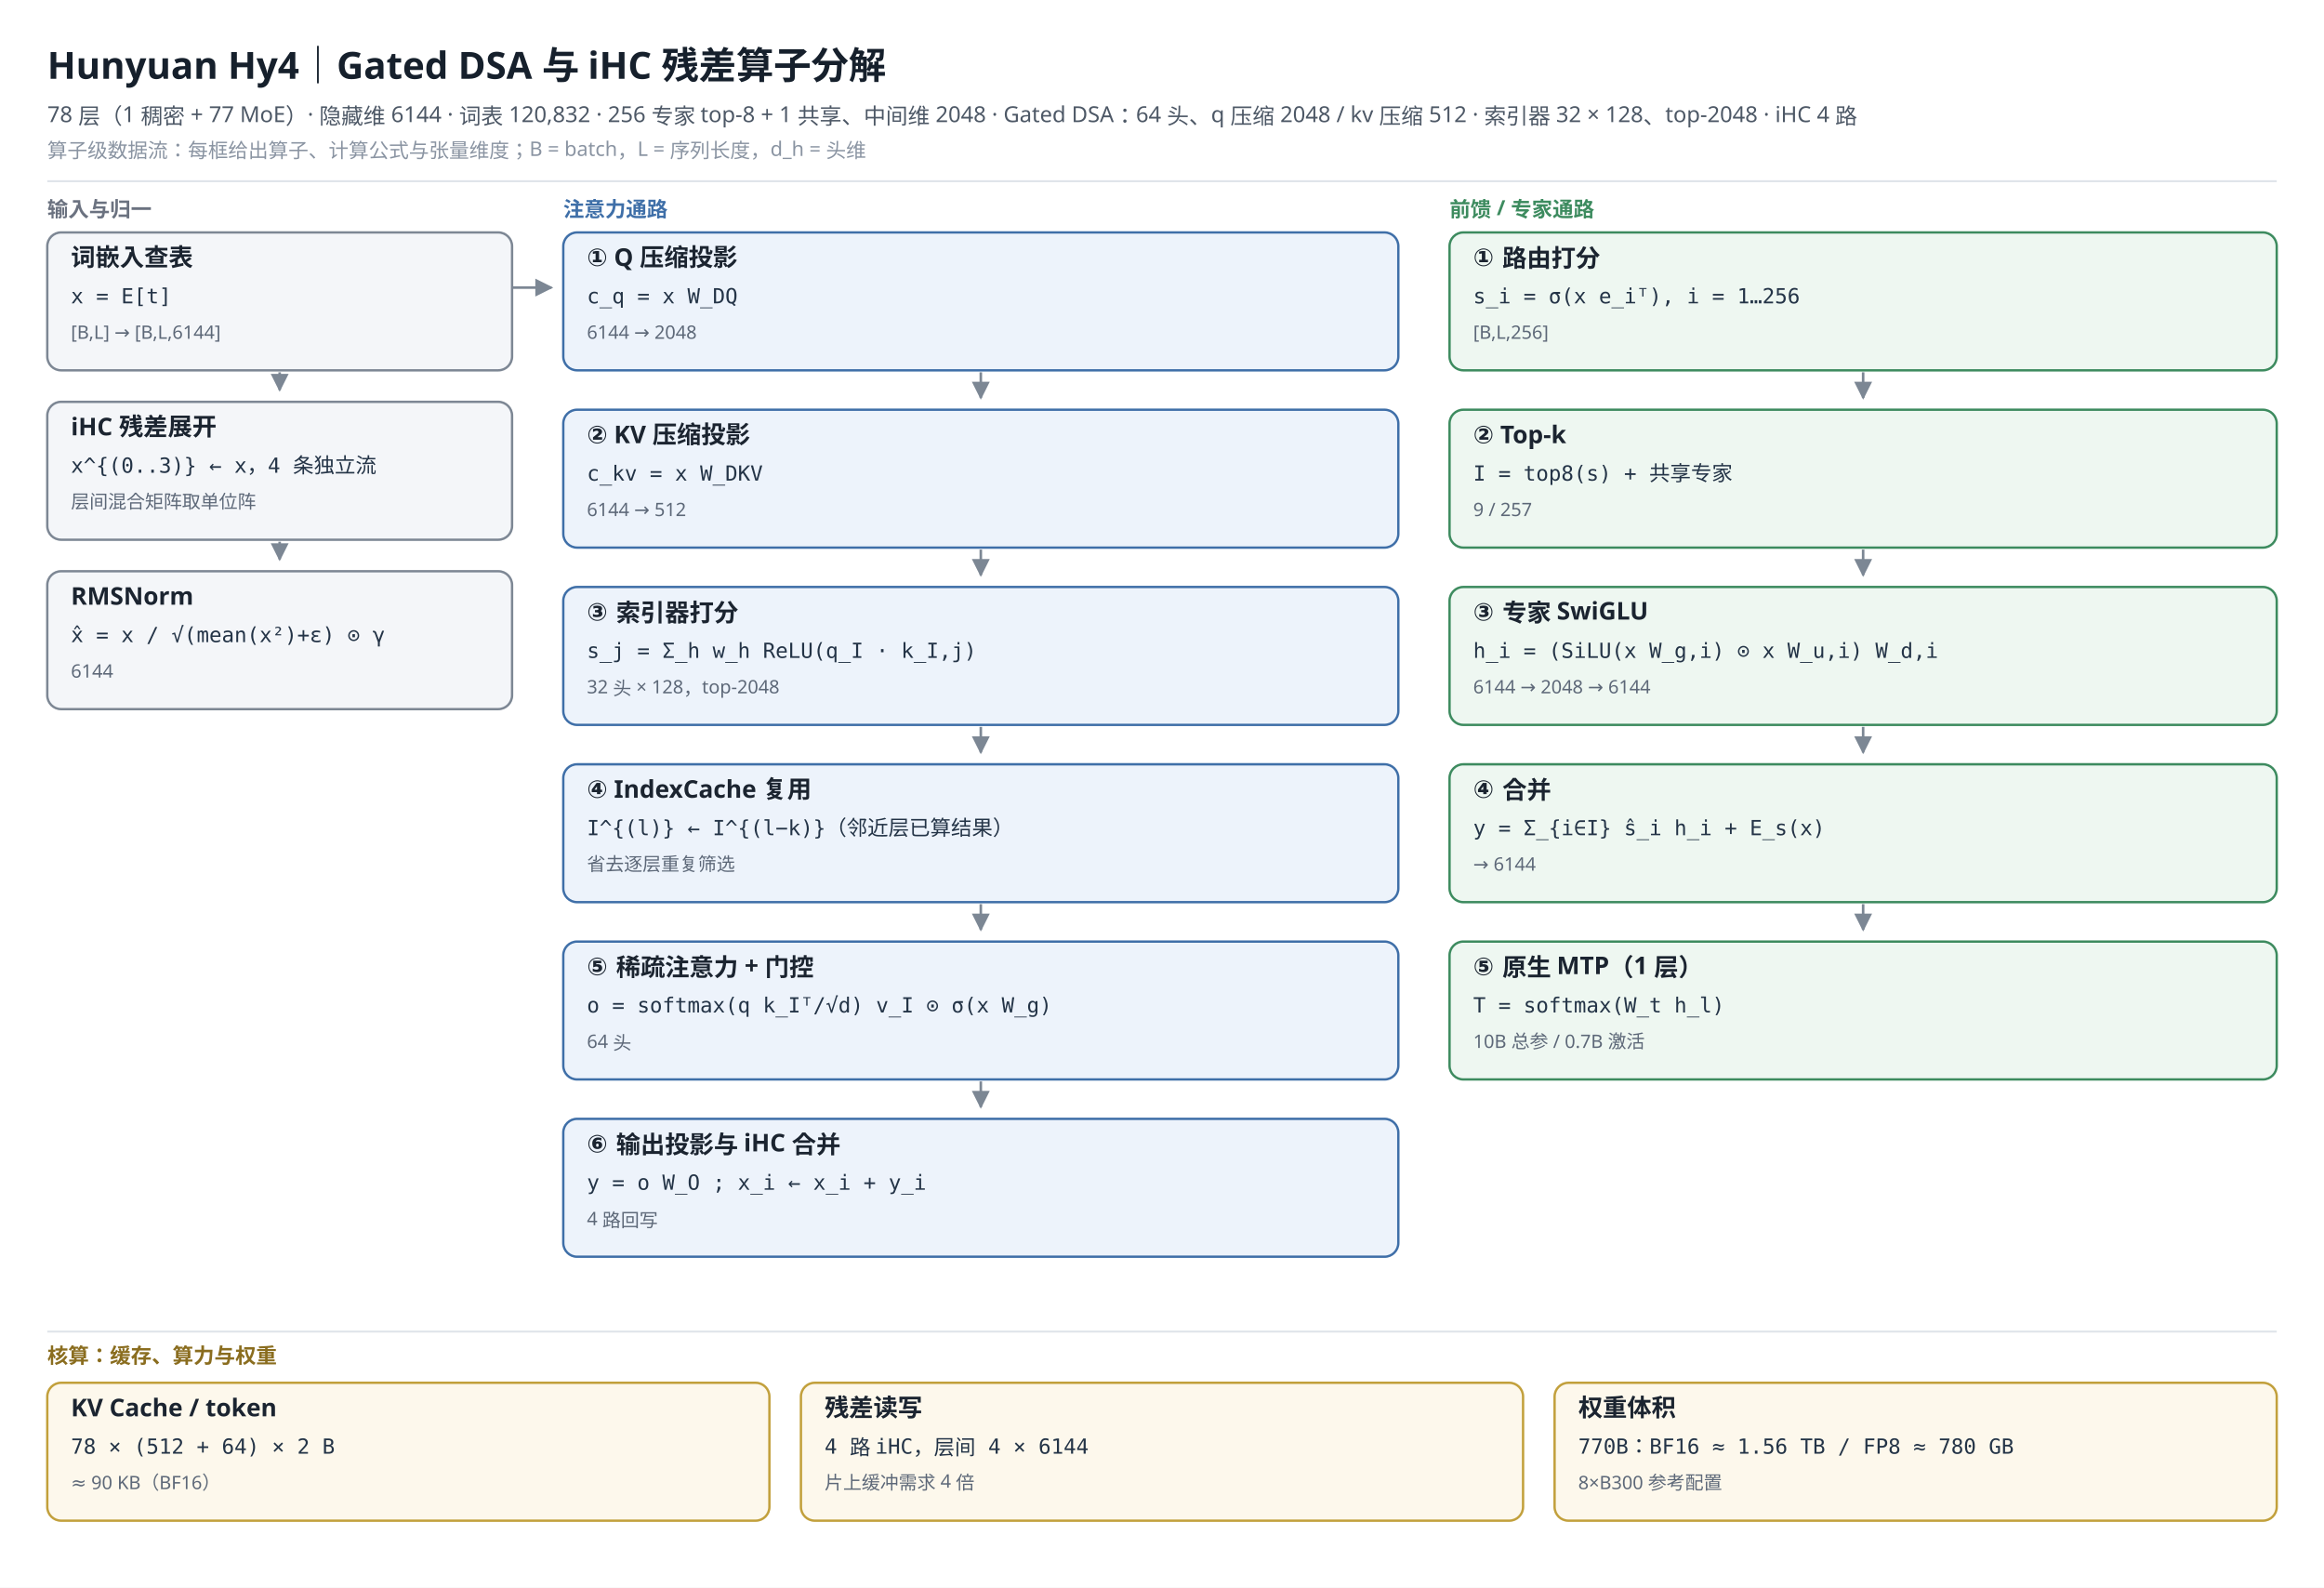
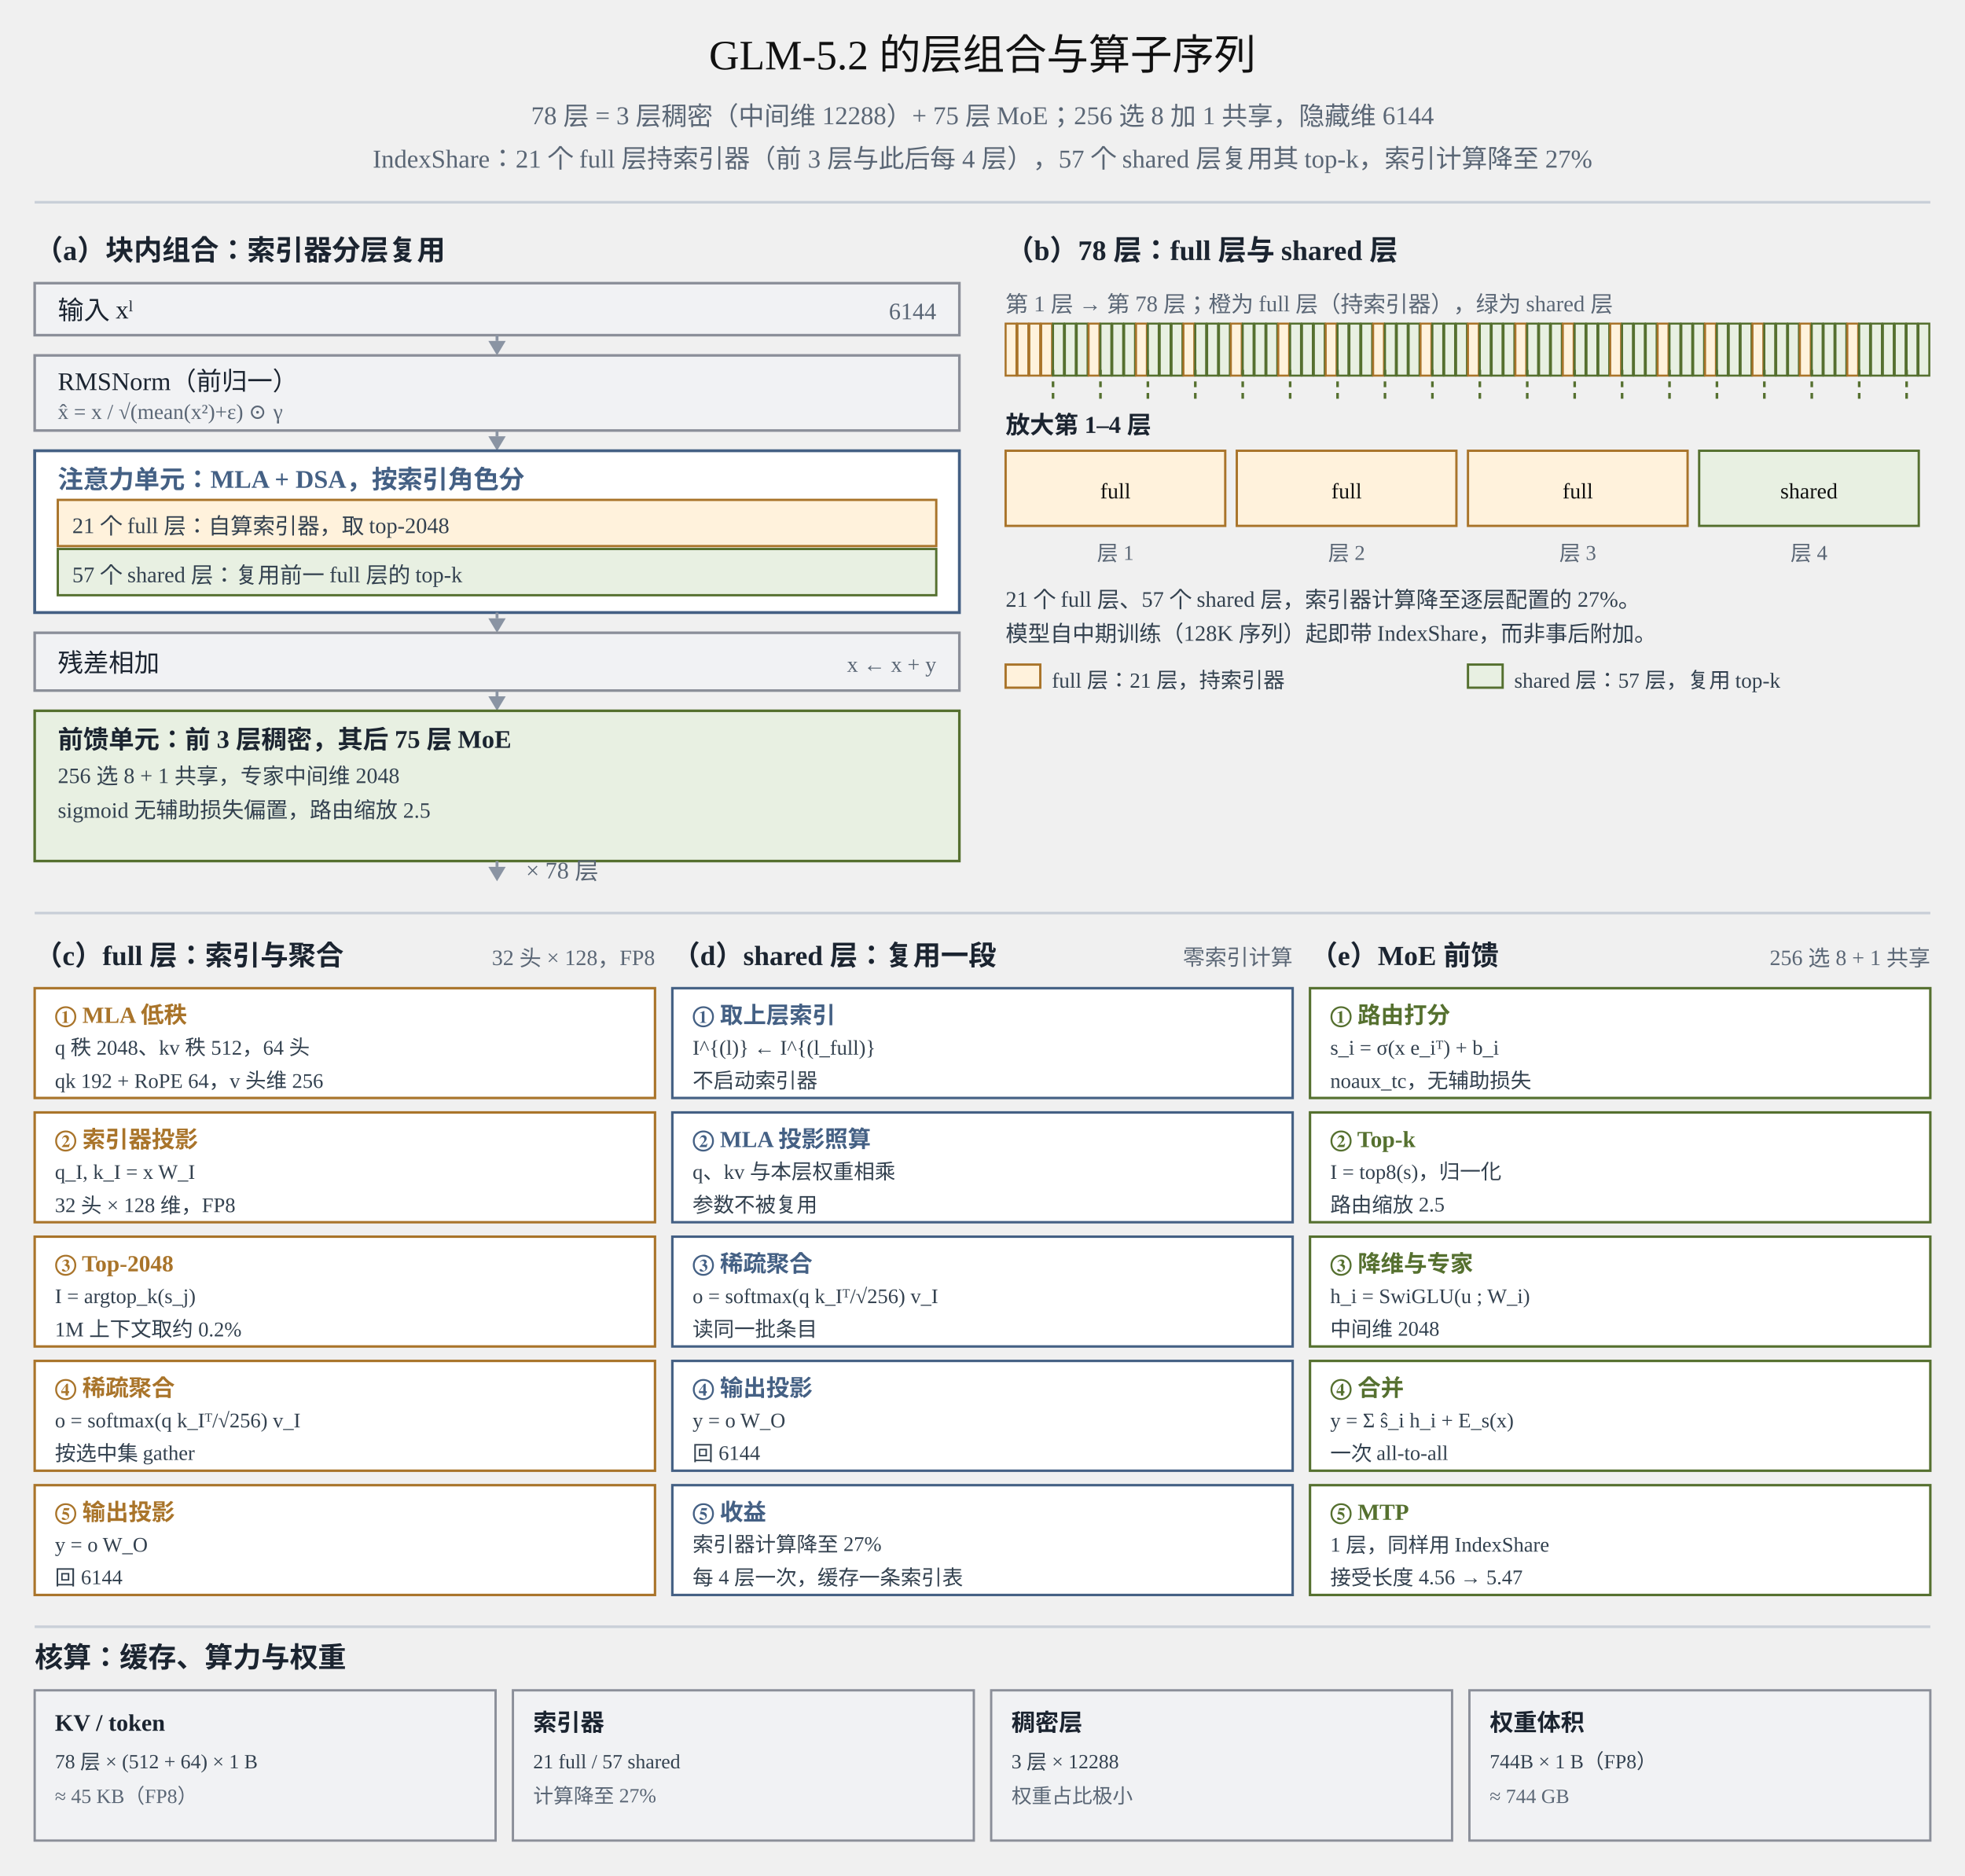
- <svg xmlns="http://www.w3.org/2000/svg" width="1180" height="806" viewBox="0 0 1180 806" font-family="Segoe UI, Microsoft YaHei, PingFang SC, sans-serif">
-   <defs>
-     <marker id="a" viewBox="0 0 10 10" refX="9" refY="5" markerWidth="7" markerHeight="7" orient="auto">
-       <path d="M0,0 L10,5 L0,10 z" fill="#7c8794" />
-     </marker>
-   </defs>
-   <rect width="1180" height="806" fill="#ffffff" />
-   <text x="24" y="40" font-size="19" font-weight="700" fill="#16202c">Hunyuan Hy4｜Gated DSA 与 iHC 残差算子分解</text>
-   <text x="24" y="62" font-size="11.2" fill="#4d5866">78 层（1 稠密 + 77 MoE）· 隐藏维 6144 · 词表 120,832 · 256 专家 top-8 + 1 共享、中间维 2048 · Gated DSA：64 头、q 压缩 2048 / kv 压缩 512 · 索引器 32 × 128、top-2048 · iHC 4 路</text>
-   <text x="24" y="80" font-size="10.2" fill="#8a94a2">算子级数据流：每框给出算子、计算公式与张量维度；B = batch，L = 序列长度，d_h = 头维</text>
-   <line x1="24" y1="92" x2="1156" y2="92" stroke="#dfe4ea" stroke-width="1" />
-   <text x="24" y="110" font-size="10.6" font-weight="700" fill="#6b7280">输入与归一</text>
-   <text x="286" y="110" font-size="10.6" font-weight="700" fill="#3f6fa8">注意力通路</text>
-   <text x="736" y="110" font-size="10.6" font-weight="700" fill="#3d8b5f">前馈 / 专家通路</text>
-   <rect x="24" y="118" width="236" height="70" rx="7" fill="#f4f6f9" stroke="#7d8794" stroke-width="1.2" />
-   <text x="36" y="135" font-size="12.4" font-weight="700" fill="#1b2430">词嵌入查表</text>
-   <text x="36" y="154" font-size="10.6" fill="#243447" font-family="Consolas, Cascadia Mono, monospace">x = E[t]</text>
-   <text x="36" y="172" font-size="9.4" fill="#5d6878">[B,L] → [B,L,6144]</text>
-   <rect x="24" y="204" width="236" height="70" rx="7" fill="#f4f6f9" stroke="#7d8794" stroke-width="1.2" />
-   <text x="36" y="221" font-size="12.4" font-weight="700" fill="#1b2430">iHC 残差展开</text>
-   <text x="36" y="240" font-size="10.6" fill="#243447" font-family="Consolas, Cascadia Mono, monospace">x^{(0..3)} ← x，4 条独立流</text>
-   <text x="36" y="258" font-size="9.4" fill="#5d6878">层间混合矩阵取单位阵</text>
-   <rect x="24" y="290" width="236" height="70" rx="7" fill="#f4f6f9" stroke="#7d8794" stroke-width="1.2" />
-   <text x="36" y="307" font-size="12.4" font-weight="700" fill="#1b2430">RMSNorm</text>
-   <text x="36" y="326" font-size="10.6" fill="#243447" font-family="Consolas, Cascadia Mono, monospace">x̂ = x / √(mean(x²)+ε) ⊙ γ</text>
-   <text x="36" y="344" font-size="9.4" fill="#5d6878">6144</text>
-   <rect x="286" y="118" width="424" height="70" rx="7" fill="#edf3fb" stroke="#3f6fa8" stroke-width="1.2" />
-   <text x="298" y="135" font-size="12.4" font-weight="700" fill="#1b2430">① Q 压缩投影</text>
-   <text x="298" y="154" font-size="10.6" fill="#243447" font-family="Consolas, Cascadia Mono, monospace">c_q = x W_DQ</text>
-   <text x="298" y="172" font-size="9.4" fill="#5d6878">6144 → 2048</text>
-   <rect x="286" y="208" width="424" height="70" rx="7" fill="#edf3fb" stroke="#3f6fa8" stroke-width="1.2" />
-   <text x="298" y="225" font-size="12.4" font-weight="700" fill="#1b2430">② KV 压缩投影</text>
-   <text x="298" y="244" font-size="10.6" fill="#243447" font-family="Consolas, Cascadia Mono, monospace">c_kv = x W_DKV</text>
-   <text x="298" y="262" font-size="9.4" fill="#5d6878">6144 → 512</text>
-   <rect x="286" y="298" width="424" height="70" rx="7" fill="#edf3fb" stroke="#3f6fa8" stroke-width="1.2" />
-   <text x="298" y="315" font-size="12.4" font-weight="700" fill="#1b2430">③ 索引器打分</text>
-   <text x="298" y="334" font-size="10.6" fill="#243447" font-family="Consolas, Cascadia Mono, monospace">s_j = Σ_h w_h ReLU(q_I · k_I,j)</text>
-   <text x="298" y="352" font-size="9.4" fill="#5d6878">32 头 × 128，top-2048</text>
-   <rect x="286" y="388" width="424" height="70" rx="7" fill="#edf3fb" stroke="#3f6fa8" stroke-width="1.2" />
-   <text x="298" y="405" font-size="12.4" font-weight="700" fill="#1b2430">④ IndexCache 复用</text>
-   <text x="298" y="424" font-size="10.6" fill="#243447" font-family="Consolas, Cascadia Mono, monospace">I^{(l)} ← I^{(l−k)}（邻近层已算结果）</text>
-   <text x="298" y="442" font-size="9.4" fill="#5d6878">省去逐层重复筛选</text>
-   <rect x="286" y="478" width="424" height="70" rx="7" fill="#edf3fb" stroke="#3f6fa8" stroke-width="1.2" />
-   <text x="298" y="495" font-size="12.4" font-weight="700" fill="#1b2430">⑤ 稀疏注意力 + 门控</text>
-   <text x="298" y="514" font-size="10.6" fill="#243447" font-family="Consolas, Cascadia Mono, monospace">o = softmax(q k_Iᵀ/√d) v_I ⊙ σ(x W_g)</text>
-   <text x="298" y="532" font-size="9.4" fill="#5d6878">64 头</text>
-   <rect x="286" y="568" width="424" height="70" rx="7" fill="#edf3fb" stroke="#3f6fa8" stroke-width="1.2" />
-   <text x="298" y="585" font-size="12.4" font-weight="700" fill="#1b2430">⑥ 输出投影与 iHC 合并</text>
-   <text x="298" y="604" font-size="10.6" fill="#243447" font-family="Consolas, Cascadia Mono, monospace">y = o W_O ;  x_i ← x_i + y_i</text>
-   <text x="298" y="622" font-size="9.4" fill="#5d6878">4 路回写</text>
-   <rect x="736" y="118" width="420" height="70" rx="7" fill="#eef7f1" stroke="#3d8b5f" stroke-width="1.2" />
-   <text x="748" y="135" font-size="12.4" font-weight="700" fill="#1b2430">① 路由打分</text>
-   <text x="748" y="154" font-size="10.6" fill="#243447" font-family="Consolas, Cascadia Mono, monospace">s_i = σ(x e_iᵀ),  i = 1…256</text>
-   <text x="748" y="172" font-size="9.4" fill="#5d6878">[B,L,256]</text>
-   <rect x="736" y="208" width="420" height="70" rx="7" fill="#eef7f1" stroke="#3d8b5f" stroke-width="1.2" />
-   <text x="748" y="225" font-size="12.4" font-weight="700" fill="#1b2430">② Top-k</text>
-   <text x="748" y="244" font-size="10.6" fill="#243447" font-family="Consolas, Cascadia Mono, monospace">I = top8(s) + 共享专家</text>
-   <text x="748" y="262" font-size="9.4" fill="#5d6878">9 / 257</text>
-   <rect x="736" y="298" width="420" height="70" rx="7" fill="#eef7f1" stroke="#3d8b5f" stroke-width="1.2" />
-   <text x="748" y="315" font-size="12.4" font-weight="700" fill="#1b2430">③ 专家 SwiGLU</text>
-   <text x="748" y="334" font-size="10.6" fill="#243447" font-family="Consolas, Cascadia Mono, monospace">h_i = (SiLU(x W_g,i) ⊙ x W_u,i) W_d,i</text>
-   <text x="748" y="352" font-size="9.4" fill="#5d6878">6144 → 2048 → 6144</text>
-   <rect x="736" y="388" width="420" height="70" rx="7" fill="#eef7f1" stroke="#3d8b5f" stroke-width="1.2" />
-   <text x="748" y="405" font-size="12.4" font-weight="700" fill="#1b2430">④ 合并</text>
-   <text x="748" y="424" font-size="10.6" fill="#243447" font-family="Consolas, Cascadia Mono, monospace">y = Σ_{i∈I} ŝ_i h_i + E_s(x)</text>
-   <text x="748" y="442" font-size="9.4" fill="#5d6878">→ 6144</text>
-   <rect x="736" y="478" width="420" height="70" rx="7" fill="#eef7f1" stroke="#3d8b5f" stroke-width="1.2" />
-   <text x="748" y="495" font-size="12.4" font-weight="700" fill="#1b2430">⑤ 原生 MTP（1 层）</text>
-   <text x="748" y="514" font-size="10.6" fill="#243447" font-family="Consolas, Cascadia Mono, monospace">T = softmax(W_t h_l)</text>
-   <text x="748" y="532" font-size="9.4" fill="#5d6878">10B 总参 / 0.7B 激活</text>
-   <line x1="142.0" y1="189" x2="142.0" y2="198" stroke="#7c8794" stroke-width="1.3" marker-end="url(#a)" />
-   <line x1="142.0" y1="275" x2="142.0" y2="284" stroke="#7c8794" stroke-width="1.3" marker-end="url(#a)" />
-   <line x1="498.0" y1="189" x2="498.0" y2="202" stroke="#7c8794" stroke-width="1.3" marker-end="url(#a)" />
-   <line x1="498.0" y1="279" x2="498.0" y2="292" stroke="#7c8794" stroke-width="1.3" marker-end="url(#a)" />
-   <line x1="498.0" y1="369" x2="498.0" y2="382" stroke="#7c8794" stroke-width="1.3" marker-end="url(#a)" />
-   <line x1="498.0" y1="459" x2="498.0" y2="472" stroke="#7c8794" stroke-width="1.3" marker-end="url(#a)" />
-   <line x1="498.0" y1="549" x2="498.0" y2="562" stroke="#7c8794" stroke-width="1.3" marker-end="url(#a)" />
-   <line x1="946.0" y1="189" x2="946.0" y2="202" stroke="#7c8794" stroke-width="1.3" marker-end="url(#a)" />
-   <line x1="946.0" y1="279" x2="946.0" y2="292" stroke="#7c8794" stroke-width="1.3" marker-end="url(#a)" />
-   <line x1="946.0" y1="369" x2="946.0" y2="382" stroke="#7c8794" stroke-width="1.3" marker-end="url(#a)" />
-   <line x1="946.0" y1="459" x2="946.0" y2="472" stroke="#7c8794" stroke-width="1.3" marker-end="url(#a)" />
-   <line x1="260" y1="146" x2="280" y2="146" stroke="#7c8794" stroke-width="1.3" marker-end="url(#a)" />
-   <line x1="24" y1="676" x2="1156" y2="676" stroke="#dfe4ea" stroke-width="1" />
-   <text x="24" y="692" font-size="10.6" font-weight="700" fill="#8a6d1f">核算：缓存、算力与权重</text>
-   <rect x="24.0" y="702" width="366.667" height="70" rx="7" fill="#fdf8ec" stroke="#c2a03c" stroke-width="1.2" />
-   <text x="36.0" y="719" font-size="12.4" font-weight="700" fill="#1b2430">KV Cache / token</text>
-   <text x="36.0" y="738" font-size="10.6" fill="#243447" font-family="Consolas, Cascadia Mono, monospace">78 × (512 + 64) × 2 B</text>
-   <text x="36.0" y="756" font-size="9.4" fill="#5d6878">≈ 90 KB（BF16）</text>
-   <rect x="406.667" y="702" width="366.667" height="70" rx="7" fill="#fdf8ec" stroke="#c2a03c" stroke-width="1.2" />
-   <text x="418.667" y="719" font-size="12.4" font-weight="700" fill="#1b2430">残差读写</text>
-   <text x="418.667" y="738" font-size="10.6" fill="#243447" font-family="Consolas, Cascadia Mono, monospace">4 路 iHC，层间 4 × 6144</text>
-   <text x="418.667" y="756" font-size="9.4" fill="#5d6878">片上缓冲需求 4 倍</text>
-   <rect x="789.333" y="702" width="366.667" height="70" rx="7" fill="#fdf8ec" stroke="#c2a03c" stroke-width="1.2" />
-   <text x="801.333" y="719" font-size="12.4" font-weight="700" fill="#1b2430">权重体积</text>
-   <text x="801.333" y="738" font-size="10.6" fill="#243447" font-family="Consolas, Cascadia Mono, monospace">770B：BF16 ≈ 1.56 TB / FP8 ≈ 780 GB</text>
-   <text x="801.333" y="756" font-size="9.4" fill="#5d6878">8×B300 参考配置</text>
+ <svg xmlns="http://www.w3.org/2000/svg" width="680" height="649" viewBox="0 0 680 649" font-family="Georgia, 'Times New Roman', serif">
+   <text x="340.0" y="24" font-size="14.5" fill="#111111" text-anchor="middle">GLM-5.2 的层组合与算子序列</text>
+   <text x="340.0" y="43" font-size="8.9" fill="#5a6675" text-anchor="middle">78 层 = 3 层稠密（中间维 12288）+ 75 层 MoE；256 选 8 加 1 共享，隐藏维 6144</text>
+   <text x="340.0" y="58" font-size="8.9" fill="#5a6675" text-anchor="middle">IndexShare：21 个 full 层持索引器（前 3 层与此后每 4 层），57 个 shared 层复用其 top-k，索引计算降至 27%</text>
+   <line x1="12" y1="70" x2="668" y2="70" stroke="#c9cfd8" stroke-width="0.9" />
+   <text x="12" y="90" font-size="9.8" fill="#1b2430" font-weight="bold">（a）块内组合：索引器分层复用</text>
+   <text x="348" y="90" font-size="9.8" fill="#1b2430" font-weight="bold">（b）78 层：full 层与 shared 层</text>
+   <g transform="translate(0,98.0)">
+     <rect x="12" y="0.0" width="320" height="18" fill="#f1f2f4" stroke="#8b8f99" stroke-width="0.9" />
+   </g>
+   <g transform="translate(0,98.0)">
+     <text x="20" y="12.5" font-size="9.0" fill="#1b2430">输入 xˡ</text>
+   </g>
+   <g transform="translate(0,98.0)">
+     <text x="324" y="12.5" font-size="8.2" fill="#5a6675" text-anchor="end">6144</text>
+   </g>
+   <g transform="translate(0,98.0)">
+     <line x1="172.0" y1="18.0" x2="172.0" y2="20.0" stroke="#8a94a3" stroke-width="1" />
+     <path d="M169.0,20.0 L172.0,25.0 L175.0,20.0 z" fill="#8a94a3" />
+   </g>
+   <g transform="translate(0,98.0)">
+     <rect x="12" y="25.0" width="320" height="26" fill="#f1f2f4" stroke="#8b8f99" stroke-width="0.9" />
+   </g>
+   <g transform="translate(0,98.0)">
+     <text x="20" y="37.0" font-size="8.8" fill="#1b2430">RMSNorm（前归一）</text>
+   </g>
+   <g transform="translate(0,98.0)">
+     <text x="20" y="47.0" font-size="7.4" fill="#5a6675">x̂ = x / √(mean(x²)+ε) ⊙ γ</text>
+   </g>
+   <g transform="translate(0,98.0)">
+     <line x1="172.0" y1="51.0" x2="172.0" y2="53.0" stroke="#8a94a3" stroke-width="1" />
+     <path d="M169.0,53.0 L172.0,58.0 L175.0,53.0 z" fill="#8a94a3" />
+   </g>
+   <g transform="translate(0,98.0)">
+     <rect x="12" y="58.0" width="320" height="56" fill="#ffffff" stroke="#446084" stroke-width="1.0" />
+   </g>
+   <g transform="translate(0,98.0)">
+     <text x="20" y="71.0" font-size="8.8" fill="#446084" font-weight="bold">注意力单元：MLA + DSA，按索引角色分</text>
+   </g>
+   <g transform="translate(0,98.0)">
+     <rect x="20" y="75.0" width="304" height="16" fill="#fff2dc" stroke="#a9742a" stroke-width="0.8" />
+   </g>
+   <g transform="translate(0,98.0)">
+     <text x="25" y="86.5" font-size="7.7" fill="#33414f">21 个 full 层：自算索引器，取 top-2048</text>
+   </g>
+   <g transform="translate(0,98.0)">
+     <rect x="20" y="92.0" width="304" height="16" fill="#e8f0e2" stroke="#55702f" stroke-width="0.8" />
+   </g>
+   <g transform="translate(0,98.0)">
+     <text x="25" y="103.5" font-size="7.7" fill="#33414f">57 个 shared 层：复用前一 full 层的 top-k</text>
+   </g>
+   <g transform="translate(0,98.0)">
+     <line x1="172.0" y1="114.0" x2="172.0" y2="116.0" stroke="#8a94a3" stroke-width="1" />
+     <path d="M169.0,116.0 L172.0,121.0 L175.0,116.0 z" fill="#8a94a3" />
+   </g>
+   <g transform="translate(0,98.0)">
+     <rect x="12" y="121.0" width="320" height="20" fill="#f1f2f4" stroke="#8b8f99" stroke-width="0.9" />
+   </g>
+   <g transform="translate(0,98.0)">
+     <text x="20" y="134.5" font-size="8.8" fill="#1b2430">残差相加</text>
+   </g>
+   <g transform="translate(0,98.0)">
+     <text x="324" y="134.5" font-size="7.6" fill="#5a6675" text-anchor="end">x ← x + y</text>
+   </g>
+   <g transform="translate(0,98.0)">
+     <line x1="172.0" y1="141.0" x2="172.0" y2="143.0" stroke="#8a94a3" stroke-width="1" />
+     <path d="M169.0,143.0 L172.0,148.0 L175.0,143.0 z" fill="#8a94a3" />
+   </g>
+   <g transform="translate(0,98.0)">
+     <rect x="12" y="148.0" width="320" height="52" fill="#e8f0e2" stroke="#55702f" stroke-width="0.9" />
+   </g>
+   <g transform="translate(0,98.0)">
+     <text x="20" y="161.0" font-size="8.8" fill="#1b2430" font-weight="bold">前馈单元：前 3 层稠密，其后 75 层 MoE</text>
+   </g>
+   <g transform="translate(0,98.0)">
+     <text x="20" y="173.0" font-size="7.6" fill="#33414f">256 选 8 + 1 共享，专家中间维 2048</text>
+   </g>
+   <g transform="translate(0,98.0)">
+     <text x="20" y="185.0" font-size="7.6" fill="#33414f">sigmoid 无辅助损失偏置，路由缩放 2.5</text>
+   </g>
+   <g transform="translate(0,98.0)">
+     <line x1="172.0" y1="200.0" x2="172.0" y2="202.0" stroke="#8a94a3" stroke-width="1" />
+     <path d="M169.0,202.0 L172.0,207.0 L175.0,202.0 z" fill="#8a94a3" />
+   </g>
+   <g transform="translate(0,98.0)">
+     <text x="182.0" y="206.0" font-size="8.2" fill="#5a6675">× 78 层</text>
+   </g>
+   <g transform="translate(0,98.0)">
+     <text x="348" y="10.0" font-size="7.8" fill="#5a6675">第 1 层 → 第 78 层；橙为 full 层（持索引器），绿为 shared 层</text>
+   </g>
+   <g transform="translate(0,98.0)">
+     <rect x="348.0" y="14.0" width="3.753" height="18" fill="#fff2dc" stroke="#a9742a" stroke-width="0.7" />
+   </g>
+   <g transform="translate(0,98.0)">
+     <rect x="352.103" y="14.0" width="3.753" height="18" fill="#fff2dc" stroke="#a9742a" stroke-width="0.7" />
+   </g>
+   <g transform="translate(0,98.0)">
+     <rect x="356.205" y="14.0" width="3.753" height="18" fill="#fff2dc" stroke="#a9742a" stroke-width="0.7" />
+   </g>
+   <g transform="translate(0,98.0)">
+     <rect x="360.308" y="14.0" width="3.753" height="18" fill="#fff2dc" stroke="#a9742a" stroke-width="0.7" />
+   </g>
+   <g transform="translate(0,98.0)">
+     <rect x="364.41" y="14.0" width="3.753" height="18" fill="#e8f0e2" stroke="#55702f" stroke-width="0.7" />
+   </g>
+   <g transform="translate(0,98.0)">
+     <rect x="368.513" y="14.0" width="3.753" height="18" fill="#e8f0e2" stroke="#55702f" stroke-width="0.7" />
+   </g>
+   <g transform="translate(0,98.0)">
+     <rect x="372.615" y="14.0" width="3.753" height="18" fill="#e8f0e2" stroke="#55702f" stroke-width="0.7" />
+   </g>
+   <g transform="translate(0,98.0)">
+     <rect x="376.718" y="14.0" width="3.753" height="18" fill="#fff2dc" stroke="#a9742a" stroke-width="0.7" />
+   </g>
+   <g transform="translate(0,98.0)">
+     <rect x="380.821" y="14.0" width="3.753" height="18" fill="#e8f0e2" stroke="#55702f" stroke-width="0.7" />
+   </g>
+   <g transform="translate(0,98.0)">
+     <rect x="384.923" y="14.0" width="3.753" height="18" fill="#e8f0e2" stroke="#55702f" stroke-width="0.7" />
+   </g>
+   <g transform="translate(0,98.0)">
+     <rect x="389.026" y="14.0" width="3.753" height="18" fill="#e8f0e2" stroke="#55702f" stroke-width="0.7" />
+   </g>
+   <g transform="translate(0,98.0)">
+     <rect x="393.128" y="14.0" width="3.753" height="18" fill="#fff2dc" stroke="#a9742a" stroke-width="0.7" />
+   </g>
+   <g transform="translate(0,98.0)">
+     <rect x="397.231" y="14.0" width="3.753" height="18" fill="#e8f0e2" stroke="#55702f" stroke-width="0.7" />
+   </g>
+   <g transform="translate(0,98.0)">
+     <rect x="401.333" y="14.0" width="3.753" height="18" fill="#e8f0e2" stroke="#55702f" stroke-width="0.7" />
+   </g>
+   <g transform="translate(0,98.0)">
+     <rect x="405.436" y="14.0" width="3.753" height="18" fill="#e8f0e2" stroke="#55702f" stroke-width="0.7" />
+   </g>
+   <g transform="translate(0,98.0)">
+     <rect x="409.538" y="14.0" width="3.753" height="18" fill="#fff2dc" stroke="#a9742a" stroke-width="0.7" />
+   </g>
+   <g transform="translate(0,98.0)">
+     <rect x="413.641" y="14.0" width="3.753" height="18" fill="#e8f0e2" stroke="#55702f" stroke-width="0.7" />
+   </g>
+   <g transform="translate(0,98.0)">
+     <rect x="417.744" y="14.0" width="3.753" height="18" fill="#e8f0e2" stroke="#55702f" stroke-width="0.7" />
+   </g>
+   <g transform="translate(0,98.0)">
+     <rect x="421.846" y="14.0" width="3.753" height="18" fill="#e8f0e2" stroke="#55702f" stroke-width="0.7" />
+   </g>
+   <g transform="translate(0,98.0)">
+     <rect x="425.949" y="14.0" width="3.753" height="18" fill="#fff2dc" stroke="#a9742a" stroke-width="0.7" />
+   </g>
+   <g transform="translate(0,98.0)">
+     <rect x="430.051" y="14.0" width="3.753" height="18" fill="#e8f0e2" stroke="#55702f" stroke-width="0.7" />
+   </g>
+   <g transform="translate(0,98.0)">
+     <rect x="434.154" y="14.0" width="3.753" height="18" fill="#e8f0e2" stroke="#55702f" stroke-width="0.7" />
+   </g>
+   <g transform="translate(0,98.0)">
+     <rect x="438.256" y="14.0" width="3.753" height="18" fill="#e8f0e2" stroke="#55702f" stroke-width="0.7" />
+   </g>
+   <g transform="translate(0,98.0)">
+     <rect x="442.359" y="14.0" width="3.753" height="18" fill="#fff2dc" stroke="#a9742a" stroke-width="0.7" />
+   </g>
+   <g transform="translate(0,98.0)">
+     <rect x="446.462" y="14.0" width="3.753" height="18" fill="#e8f0e2" stroke="#55702f" stroke-width="0.7" />
+   </g>
+   <g transform="translate(0,98.0)">
+     <rect x="450.564" y="14.0" width="3.753" height="18" fill="#e8f0e2" stroke="#55702f" stroke-width="0.7" />
+   </g>
+   <g transform="translate(0,98.0)">
+     <rect x="454.667" y="14.0" width="3.753" height="18" fill="#e8f0e2" stroke="#55702f" stroke-width="0.7" />
+   </g>
+   <g transform="translate(0,98.0)">
+     <rect x="458.769" y="14.0" width="3.753" height="18" fill="#fff2dc" stroke="#a9742a" stroke-width="0.7" />
+   </g>
+   <g transform="translate(0,98.0)">
+     <rect x="462.872" y="14.0" width="3.753" height="18" fill="#e8f0e2" stroke="#55702f" stroke-width="0.7" />
+   </g>
+   <g transform="translate(0,98.0)">
+     <rect x="466.974" y="14.0" width="3.753" height="18" fill="#e8f0e2" stroke="#55702f" stroke-width="0.7" />
+   </g>
+   <g transform="translate(0,98.0)">
+     <rect x="471.077" y="14.0" width="3.753" height="18" fill="#e8f0e2" stroke="#55702f" stroke-width="0.7" />
+   </g>
+   <g transform="translate(0,98.0)">
+     <rect x="475.179" y="14.0" width="3.753" height="18" fill="#fff2dc" stroke="#a9742a" stroke-width="0.7" />
+   </g>
+   <g transform="translate(0,98.0)">
+     <rect x="479.282" y="14.0" width="3.753" height="18" fill="#e8f0e2" stroke="#55702f" stroke-width="0.7" />
+   </g>
+   <g transform="translate(0,98.0)">
+     <rect x="483.385" y="14.0" width="3.753" height="18" fill="#e8f0e2" stroke="#55702f" stroke-width="0.7" />
+   </g>
+   <g transform="translate(0,98.0)">
+     <rect x="487.487" y="14.0" width="3.753" height="18" fill="#e8f0e2" stroke="#55702f" stroke-width="0.7" />
+   </g>
+   <g transform="translate(0,98.0)">
+     <rect x="491.59" y="14.0" width="3.753" height="18" fill="#fff2dc" stroke="#a9742a" stroke-width="0.7" />
+   </g>
+   <g transform="translate(0,98.0)">
+     <rect x="495.692" y="14.0" width="3.753" height="18" fill="#e8f0e2" stroke="#55702f" stroke-width="0.7" />
+   </g>
+   <g transform="translate(0,98.0)">
+     <rect x="499.795" y="14.0" width="3.753" height="18" fill="#e8f0e2" stroke="#55702f" stroke-width="0.7" />
+   </g>
+   <g transform="translate(0,98.0)">
+     <rect x="503.897" y="14.0" width="3.753" height="18" fill="#e8f0e2" stroke="#55702f" stroke-width="0.7" />
+   </g>
+   <g transform="translate(0,98.0)">
+     <rect x="508.0" y="14.0" width="3.753" height="18" fill="#fff2dc" stroke="#a9742a" stroke-width="0.7" />
+   </g>
+   <g transform="translate(0,98.0)">
+     <rect x="512.103" y="14.0" width="3.753" height="18" fill="#e8f0e2" stroke="#55702f" stroke-width="0.7" />
+   </g>
+   <g transform="translate(0,98.0)">
+     <rect x="516.205" y="14.0" width="3.753" height="18" fill="#e8f0e2" stroke="#55702f" stroke-width="0.7" />
+   </g>
+   <g transform="translate(0,98.0)">
+     <rect x="520.308" y="14.0" width="3.753" height="18" fill="#e8f0e2" stroke="#55702f" stroke-width="0.7" />
+   </g>
+   <g transform="translate(0,98.0)">
+     <rect x="524.41" y="14.0" width="3.753" height="18" fill="#fff2dc" stroke="#a9742a" stroke-width="0.7" />
+   </g>
+   <g transform="translate(0,98.0)">
+     <rect x="528.513" y="14.0" width="3.753" height="18" fill="#e8f0e2" stroke="#55702f" stroke-width="0.7" />
+   </g>
+   <g transform="translate(0,98.0)">
+     <rect x="532.615" y="14.0" width="3.753" height="18" fill="#e8f0e2" stroke="#55702f" stroke-width="0.7" />
+   </g>
+   <g transform="translate(0,98.0)">
+     <rect x="536.718" y="14.0" width="3.753" height="18" fill="#e8f0e2" stroke="#55702f" stroke-width="0.7" />
+   </g>
+   <g transform="translate(0,98.0)">
+     <rect x="540.821" y="14.0" width="3.753" height="18" fill="#fff2dc" stroke="#a9742a" stroke-width="0.7" />
+   </g>
+   <g transform="translate(0,98.0)">
+     <rect x="544.923" y="14.0" width="3.753" height="18" fill="#e8f0e2" stroke="#55702f" stroke-width="0.7" />
+   </g>
+   <g transform="translate(0,98.0)">
+     <rect x="549.026" y="14.0" width="3.753" height="18" fill="#e8f0e2" stroke="#55702f" stroke-width="0.7" />
+   </g>
+   <g transform="translate(0,98.0)">
+     <rect x="553.128" y="14.0" width="3.753" height="18" fill="#e8f0e2" stroke="#55702f" stroke-width="0.7" />
+   </g>
+   <g transform="translate(0,98.0)">
+     <rect x="557.231" y="14.0" width="3.753" height="18" fill="#fff2dc" stroke="#a9742a" stroke-width="0.7" />
+   </g>
+   <g transform="translate(0,98.0)">
+     <rect x="561.333" y="14.0" width="3.753" height="18" fill="#e8f0e2" stroke="#55702f" stroke-width="0.7" />
+   </g>
+   <g transform="translate(0,98.0)">
+     <rect x="565.436" y="14.0" width="3.753" height="18" fill="#e8f0e2" stroke="#55702f" stroke-width="0.7" />
+   </g>
+   <g transform="translate(0,98.0)">
+     <rect x="569.538" y="14.0" width="3.753" height="18" fill="#e8f0e2" stroke="#55702f" stroke-width="0.7" />
+   </g>
+   <g transform="translate(0,98.0)">
+     <rect x="573.641" y="14.0" width="3.753" height="18" fill="#fff2dc" stroke="#a9742a" stroke-width="0.7" />
+   </g>
+   <g transform="translate(0,98.0)">
+     <rect x="577.744" y="14.0" width="3.753" height="18" fill="#e8f0e2" stroke="#55702f" stroke-width="0.7" />
+   </g>
+   <g transform="translate(0,98.0)">
+     <rect x="581.846" y="14.0" width="3.753" height="18" fill="#e8f0e2" stroke="#55702f" stroke-width="0.7" />
+   </g>
+   <g transform="translate(0,98.0)">
+     <rect x="585.949" y="14.0" width="3.753" height="18" fill="#e8f0e2" stroke="#55702f" stroke-width="0.7" />
+   </g>
+   <g transform="translate(0,98.0)">
+     <rect x="590.051" y="14.0" width="3.753" height="18" fill="#fff2dc" stroke="#a9742a" stroke-width="0.7" />
+   </g>
+   <g transform="translate(0,98.0)">
+     <rect x="594.154" y="14.0" width="3.753" height="18" fill="#e8f0e2" stroke="#55702f" stroke-width="0.7" />
+   </g>
+   <g transform="translate(0,98.0)">
+     <rect x="598.256" y="14.0" width="3.753" height="18" fill="#e8f0e2" stroke="#55702f" stroke-width="0.7" />
+   </g>
+   <g transform="translate(0,98.0)">
+     <rect x="602.359" y="14.0" width="3.753" height="18" fill="#e8f0e2" stroke="#55702f" stroke-width="0.7" />
+   </g>
+   <g transform="translate(0,98.0)">
+     <rect x="606.462" y="14.0" width="3.753" height="18" fill="#fff2dc" stroke="#a9742a" stroke-width="0.7" />
+   </g>
+   <g transform="translate(0,98.0)">
+     <rect x="610.564" y="14.0" width="3.753" height="18" fill="#e8f0e2" stroke="#55702f" stroke-width="0.7" />
+   </g>
+   <g transform="translate(0,98.0)">
+     <rect x="614.667" y="14.0" width="3.753" height="18" fill="#e8f0e2" stroke="#55702f" stroke-width="0.7" />
+   </g>
+   <g transform="translate(0,98.0)">
+     <rect x="618.769" y="14.0" width="3.753" height="18" fill="#e8f0e2" stroke="#55702f" stroke-width="0.7" />
+   </g>
+   <g transform="translate(0,98.0)">
+     <rect x="622.872" y="14.0" width="3.753" height="18" fill="#fff2dc" stroke="#a9742a" stroke-width="0.7" />
+   </g>
+   <g transform="translate(0,98.0)">
+     <rect x="626.974" y="14.0" width="3.753" height="18" fill="#e8f0e2" stroke="#55702f" stroke-width="0.7" />
+   </g>
+   <g transform="translate(0,98.0)">
+     <rect x="631.077" y="14.0" width="3.753" height="18" fill="#e8f0e2" stroke="#55702f" stroke-width="0.7" />
+   </g>
+   <g transform="translate(0,98.0)">
+     <rect x="635.179" y="14.0" width="3.753" height="18" fill="#e8f0e2" stroke="#55702f" stroke-width="0.7" />
+   </g>
+   <g transform="translate(0,98.0)">
+     <rect x="639.282" y="14.0" width="3.753" height="18" fill="#fff2dc" stroke="#a9742a" stroke-width="0.7" />
+   </g>
+   <g transform="translate(0,98.0)">
+     <rect x="643.385" y="14.0" width="3.753" height="18" fill="#e8f0e2" stroke="#55702f" stroke-width="0.7" />
+   </g>
+   <g transform="translate(0,98.0)">
+     <rect x="647.487" y="14.0" width="3.753" height="18" fill="#e8f0e2" stroke="#55702f" stroke-width="0.7" />
+   </g>
+   <g transform="translate(0,98.0)">
+     <rect x="651.59" y="14.0" width="3.753" height="18" fill="#e8f0e2" stroke="#55702f" stroke-width="0.7" />
+   </g>
+   <g transform="translate(0,98.0)">
+     <rect x="655.692" y="14.0" width="3.753" height="18" fill="#e8f0e2" stroke="#55702f" stroke-width="0.7" />
+   </g>
+   <g transform="translate(0,98.0)">
+     <rect x="659.795" y="14.0" width="3.753" height="18" fill="#e8f0e2" stroke="#55702f" stroke-width="0.7" />
+   </g>
+   <g transform="translate(0,98.0)">
+     <rect x="663.897" y="14.0" width="3.753" height="18" fill="#e8f0e2" stroke="#55702f" stroke-width="0.7" />
+   </g>
+   <g transform="translate(0,98.0)">
+     <line x1="364.41" y1="30.0" x2="364.41" y2="40.0" stroke="#55702f" stroke-width="0.9" stroke-dasharray="2 2" />
+   </g>
+   <g transform="translate(0,98.0)">
+     <line x1="380.821" y1="30.0" x2="380.821" y2="40.0" stroke="#55702f" stroke-width="0.9" stroke-dasharray="2 2" />
+   </g>
+   <g transform="translate(0,98.0)">
+     <line x1="397.231" y1="30.0" x2="397.231" y2="40.0" stroke="#55702f" stroke-width="0.9" stroke-dasharray="2 2" />
+   </g>
+   <g transform="translate(0,98.0)">
+     <line x1="413.641" y1="30.0" x2="413.641" y2="40.0" stroke="#55702f" stroke-width="0.9" stroke-dasharray="2 2" />
+   </g>
+   <g transform="translate(0,98.0)">
+     <line x1="430.051" y1="30.0" x2="430.051" y2="40.0" stroke="#55702f" stroke-width="0.9" stroke-dasharray="2 2" />
+   </g>
+   <g transform="translate(0,98.0)">
+     <line x1="446.462" y1="30.0" x2="446.462" y2="40.0" stroke="#55702f" stroke-width="0.9" stroke-dasharray="2 2" />
+   </g>
+   <g transform="translate(0,98.0)">
+     <line x1="462.872" y1="30.0" x2="462.872" y2="40.0" stroke="#55702f" stroke-width="0.9" stroke-dasharray="2 2" />
+   </g>
+   <g transform="translate(0,98.0)">
+     <line x1="479.282" y1="30.0" x2="479.282" y2="40.0" stroke="#55702f" stroke-width="0.9" stroke-dasharray="2 2" />
+   </g>
+   <g transform="translate(0,98.0)">
+     <line x1="495.692" y1="30.0" x2="495.692" y2="40.0" stroke="#55702f" stroke-width="0.9" stroke-dasharray="2 2" />
+   </g>
+   <g transform="translate(0,98.0)">
+     <line x1="512.103" y1="30.0" x2="512.103" y2="40.0" stroke="#55702f" stroke-width="0.9" stroke-dasharray="2 2" />
+   </g>
+   <g transform="translate(0,98.0)">
+     <line x1="528.513" y1="30.0" x2="528.513" y2="40.0" stroke="#55702f" stroke-width="0.9" stroke-dasharray="2 2" />
+   </g>
+   <g transform="translate(0,98.0)">
+     <line x1="544.923" y1="30.0" x2="544.923" y2="40.0" stroke="#55702f" stroke-width="0.9" stroke-dasharray="2 2" />
+   </g>
+   <g transform="translate(0,98.0)">
+     <line x1="561.333" y1="30.0" x2="561.333" y2="40.0" stroke="#55702f" stroke-width="0.9" stroke-dasharray="2 2" />
+   </g>
+   <g transform="translate(0,98.0)">
+     <line x1="577.744" y1="30.0" x2="577.744" y2="40.0" stroke="#55702f" stroke-width="0.9" stroke-dasharray="2 2" />
+   </g>
+   <g transform="translate(0,98.0)">
+     <line x1="594.154" y1="30.0" x2="594.154" y2="40.0" stroke="#55702f" stroke-width="0.9" stroke-dasharray="2 2" />
+   </g>
+   <g transform="translate(0,98.0)">
+     <line x1="610.564" y1="30.0" x2="610.564" y2="40.0" stroke="#55702f" stroke-width="0.9" stroke-dasharray="2 2" />
+   </g>
+   <g transform="translate(0,98.0)">
+     <line x1="626.974" y1="30.0" x2="626.974" y2="40.0" stroke="#55702f" stroke-width="0.9" stroke-dasharray="2 2" />
+   </g>
+   <g transform="translate(0,98.0)">
+     <line x1="643.385" y1="30.0" x2="643.385" y2="40.0" stroke="#55702f" stroke-width="0.9" stroke-dasharray="2 2" />
+   </g>
+   <g transform="translate(0,98.0)">
+     <line x1="659.795" y1="30.0" x2="659.795" y2="40.0" stroke="#55702f" stroke-width="0.9" stroke-dasharray="2 2" />
+   </g>
+   <g transform="translate(0,98.0)">
+     <text x="348" y="52.0" font-size="8.4" fill="#1b2430" font-weight="bold">放大第 1–4 层</text>
+   </g>
+   <g transform="translate(0,98.0)">
+     <rect x="348.0" y="58.0" width="76.0" height="26" fill="#fff2dc" stroke="#a9742a" stroke-width="0.8" />
+   </g>
+   <g transform="translate(0,98.0)">
+     <text x="386.0" y="74.5" font-size="7.6" fill="#111111" text-anchor="middle">full</text>
+   </g>
+   <g transform="translate(0,98.0)">
+     <text x="386.0" y="96.0" font-size="7.3" fill="#5a6675" text-anchor="middle">层 1</text>
+   </g>
+   <g transform="translate(0,98.0)">
+     <rect x="428.0" y="58.0" width="76.0" height="26" fill="#fff2dc" stroke="#a9742a" stroke-width="0.8" />
+   </g>
+   <g transform="translate(0,98.0)">
+     <text x="466.0" y="74.5" font-size="7.6" fill="#111111" text-anchor="middle">full</text>
+   </g>
+   <g transform="translate(0,98.0)">
+     <text x="466.0" y="96.0" font-size="7.3" fill="#5a6675" text-anchor="middle">层 2</text>
+   </g>
+   <g transform="translate(0,98.0)">
+     <rect x="508.0" y="58.0" width="76.0" height="26" fill="#fff2dc" stroke="#a9742a" stroke-width="0.8" />
+   </g>
+   <g transform="translate(0,98.0)">
+     <text x="546.0" y="74.5" font-size="7.6" fill="#111111" text-anchor="middle">full</text>
+   </g>
+   <g transform="translate(0,98.0)">
+     <text x="546.0" y="96.0" font-size="7.3" fill="#5a6675" text-anchor="middle">层 3</text>
+   </g>
+   <g transform="translate(0,98.0)">
+     <rect x="588.0" y="58.0" width="76.0" height="26" fill="#e8f0e2" stroke="#55702f" stroke-width="0.8" />
+   </g>
+   <g transform="translate(0,98.0)">
+     <text x="626.0" y="74.5" font-size="7.6" fill="#111111" text-anchor="middle">shared</text>
+   </g>
+   <g transform="translate(0,98.0)">
+     <text x="626.0" y="96.0" font-size="7.3" fill="#5a6675" text-anchor="middle">层 4</text>
+   </g>
+   <g transform="translate(0,98.0)">
+     <text x="348" y="112.0" font-size="7.7" fill="#33414f">21 个 full 层、57 个 shared 层，索引器计算降至逐层配置的 27%。</text>
+   </g>
+   <g transform="translate(0,98.0)">
+     <text x="348" y="124.0" font-size="7.7" fill="#33414f">模型自中期训练（128K 序列）起即带 IndexShare，而非事后附加。</text>
+   </g>
+   <g transform="translate(0,98.0)">
+     <rect x="348" y="132.0" width="12" height="8" fill="#fff2dc" stroke="#a9742a" stroke-width="0.8" />
+   </g>
+   <g transform="translate(0,98.0)">
+     <text x="364" y="140.0" font-size="7.4" fill="#33414f">full 层：21 层，持索引器</text>
+   </g>
+   <g transform="translate(0,98.0)">
+     <rect x="508" y="132.0" width="12" height="8" fill="#e8f0e2" stroke="#55702f" stroke-width="0.8" />
+   </g>
+   <g transform="translate(0,98.0)">
+     <text x="524" y="140.0" font-size="7.4" fill="#33414f">shared 层：57 层，复用 top-k</text>
+   </g>
+   <line x1="12" y1="316.0" x2="668" y2="316.0" stroke="#c9cfd8" stroke-width="0.9" />
+   <text x="12.0" y="334.0" font-size="9.6" fill="#1b2430" font-weight="bold">（c）full 层：索引与聚合</text>
+   <text x="226.667" y="334.0" font-size="7.6" fill="#5a6675" text-anchor="end">32 头 × 128，FP8</text>
+   <rect x="12.0" y="342.0" width="214.667" height="38.0" fill="#ffffff" stroke="#a9742a" stroke-width="0.85" />
+   <text x="19.0" y="354.0" font-size="8.0" fill="#a9742a" font-weight="bold">① MLA 低秩</text>
+   <text x="19.0" y="365.0" font-size="7.2" fill="#33414f">q 秩 2048、kv 秩 512，64 头</text>
+   <text x="19.0" y="376.5" font-size="7.2" fill="#33414f">qk 192 + RoPE 64，v 头维 256</text>
+   <rect x="12.0" y="385.0" width="214.667" height="38.0" fill="#ffffff" stroke="#a9742a" stroke-width="0.85" />
+   <text x="19.0" y="397.0" font-size="8.0" fill="#a9742a" font-weight="bold">② 索引器投影</text>
+   <text x="19.0" y="408.0" font-size="7.2" fill="#33414f">q_I, k_I = x W_I</text>
+   <text x="19.0" y="419.5" font-size="7.2" fill="#33414f">32 头 × 128 维，FP8</text>
+   <rect x="12.0" y="428.0" width="214.667" height="38.0" fill="#ffffff" stroke="#a9742a" stroke-width="0.85" />
+   <text x="19.0" y="440.0" font-size="8.0" fill="#a9742a" font-weight="bold">③ Top-2048</text>
+   <text x="19.0" y="451.0" font-size="7.2" fill="#33414f">I = argtop_k(s_j)</text>
+   <text x="19.0" y="462.5" font-size="7.2" fill="#33414f">1M 上下文取约 0.2%</text>
+   <rect x="12.0" y="471.0" width="214.667" height="38.0" fill="#ffffff" stroke="#a9742a" stroke-width="0.85" />
+   <text x="19.0" y="483.0" font-size="8.0" fill="#a9742a" font-weight="bold">④ 稀疏聚合</text>
+   <text x="19.0" y="494.0" font-size="7.2" fill="#33414f">o = softmax(q k_Iᵀ/√256) v_I</text>
+   <text x="19.0" y="505.5" font-size="7.2" fill="#33414f">按选中集 gather</text>
+   <rect x="12.0" y="514.0" width="214.667" height="38.0" fill="#ffffff" stroke="#a9742a" stroke-width="0.85" />
+   <text x="19.0" y="526.0" font-size="8.0" fill="#a9742a" font-weight="bold">⑤ 输出投影</text>
+   <text x="19.0" y="537.0" font-size="7.2" fill="#33414f">y = o W_O</text>
+   <text x="19.0" y="548.5" font-size="7.2" fill="#33414f">回 6144</text>
+   <text x="232.667" y="334.0" font-size="9.6" fill="#1b2430" font-weight="bold">（d）shared 层：复用一段</text>
+   <text x="447.333" y="334.0" font-size="7.6" fill="#5a6675" text-anchor="end">零索引计算</text>
+   <rect x="232.667" y="342.0" width="214.667" height="38.0" fill="#ffffff" stroke="#446084" stroke-width="0.85" />
+   <text x="239.667" y="354.0" font-size="8.0" fill="#446084" font-weight="bold">① 取上层索引</text>
+   <text x="239.667" y="365.0" font-size="7.2" fill="#33414f">I^{(l)} ← I^{(l_full)}</text>
+   <text x="239.667" y="376.5" font-size="7.2" fill="#33414f">不启动索引器</text>
+   <rect x="232.667" y="385.0" width="214.667" height="38.0" fill="#ffffff" stroke="#446084" stroke-width="0.85" />
+   <text x="239.667" y="397.0" font-size="8.0" fill="#446084" font-weight="bold">② MLA 投影照算</text>
+   <text x="239.667" y="408.0" font-size="7.2" fill="#33414f">q、kv 与本层权重相乘</text>
+   <text x="239.667" y="419.5" font-size="7.2" fill="#33414f">参数不被复用</text>
+   <rect x="232.667" y="428.0" width="214.667" height="38.0" fill="#ffffff" stroke="#446084" stroke-width="0.85" />
+   <text x="239.667" y="440.0" font-size="8.0" fill="#446084" font-weight="bold">③ 稀疏聚合</text>
+   <text x="239.667" y="451.0" font-size="7.2" fill="#33414f">o = softmax(q k_Iᵀ/√256) v_I</text>
+   <text x="239.667" y="462.5" font-size="7.2" fill="#33414f">读同一批条目</text>
+   <rect x="232.667" y="471.0" width="214.667" height="38.0" fill="#ffffff" stroke="#446084" stroke-width="0.85" />
+   <text x="239.667" y="483.0" font-size="8.0" fill="#446084" font-weight="bold">④ 输出投影</text>
+   <text x="239.667" y="494.0" font-size="7.2" fill="#33414f">y = o W_O</text>
+   <text x="239.667" y="505.5" font-size="7.2" fill="#33414f">回 6144</text>
+   <rect x="232.667" y="514.0" width="214.667" height="38.0" fill="#ffffff" stroke="#446084" stroke-width="0.85" />
+   <text x="239.667" y="526.0" font-size="8.0" fill="#446084" font-weight="bold">⑤ 收益</text>
+   <text x="239.667" y="537.0" font-size="7.2" fill="#33414f">索引器计算降至 27%</text>
+   <text x="239.667" y="548.5" font-size="7.2" fill="#33414f">每 4 层一次，缓存一条索引表</text>
+   <text x="453.333" y="334.0" font-size="9.6" fill="#1b2430" font-weight="bold">（e）MoE 前馈</text>
+   <text x="668.0" y="334.0" font-size="7.6" fill="#5a6675" text-anchor="end">256 选 8 + 1 共享</text>
+   <rect x="453.333" y="342.0" width="214.667" height="38.0" fill="#ffffff" stroke="#55702f" stroke-width="0.85" />
+   <text x="460.333" y="354.0" font-size="8.0" fill="#55702f" font-weight="bold">① 路由打分</text>
+   <text x="460.333" y="365.0" font-size="7.2" fill="#33414f">s_i = σ(x e_iᵀ) + b_i</text>
+   <text x="460.333" y="376.5" font-size="7.2" fill="#33414f">noaux_tc，无辅助损失</text>
+   <rect x="453.333" y="385.0" width="214.667" height="38.0" fill="#ffffff" stroke="#55702f" stroke-width="0.85" />
+   <text x="460.333" y="397.0" font-size="8.0" fill="#55702f" font-weight="bold">② Top-k</text>
+   <text x="460.333" y="408.0" font-size="7.2" fill="#33414f">I = top8(s)，归一化</text>
+   <text x="460.333" y="419.5" font-size="7.2" fill="#33414f">路由缩放 2.5</text>
+   <rect x="453.333" y="428.0" width="214.667" height="38.0" fill="#ffffff" stroke="#55702f" stroke-width="0.85" />
+   <text x="460.333" y="440.0" font-size="8.0" fill="#55702f" font-weight="bold">③ 降维与专家</text>
+   <text x="460.333" y="451.0" font-size="7.2" fill="#33414f">h_i = SwiGLU(u ; W_i)</text>
+   <text x="460.333" y="462.5" font-size="7.2" fill="#33414f">中间维 2048</text>
+   <rect x="453.333" y="471.0" width="214.667" height="38.0" fill="#ffffff" stroke="#55702f" stroke-width="0.85" />
+   <text x="460.333" y="483.0" font-size="8.0" fill="#55702f" font-weight="bold">④ 合并</text>
+   <text x="460.333" y="494.0" font-size="7.2" fill="#33414f">y = Σ ŝ_i h_i + E_s(x)</text>
+   <text x="460.333" y="505.5" font-size="7.2" fill="#33414f">一次 all-to-all</text>
+   <rect x="453.333" y="514.0" width="214.667" height="38.0" fill="#ffffff" stroke="#55702f" stroke-width="0.85" />
+   <text x="460.333" y="526.0" font-size="8.0" fill="#55702f" font-weight="bold">⑤ MTP</text>
+   <text x="460.333" y="537.0" font-size="7.2" fill="#33414f">1 层，同样用 IndexShare</text>
+   <text x="460.333" y="548.5" font-size="7.2" fill="#33414f">接受长度 4.56 → 5.47</text>
+   <line x1="12" y1="563.0" x2="668" y2="563.0" stroke="#c9cfd8" stroke-width="0.9" />
+   <text x="12" y="577.0" font-size="9.8" fill="#1b2430" font-weight="bold">核算：缓存、算力与权重</text>
+   <rect x="12.0" y="585.0" width="159.5" height="52" fill="#f1f2f4" stroke="#8b8f99" stroke-width="0.8" />
+   <text x="19.0" y="599.0" font-size="8.2" fill="#1b2430" font-weight="bold">KV / token</text>
+   <text x="19.0" y="612.0" font-size="7.0" fill="#33414f">78 层 × (512 + 64) × 1 B</text>
+   <text x="19.0" y="624.0" font-size="7.0" fill="#5a6675">≈ 45 KB（FP8）</text>
+   <rect x="177.5" y="585.0" width="159.5" height="52" fill="#f1f2f4" stroke="#8b8f99" stroke-width="0.8" />
+   <text x="184.5" y="599.0" font-size="8.2" fill="#1b2430" font-weight="bold">索引器</text>
+   <text x="184.5" y="612.0" font-size="7.0" fill="#33414f">21 full / 57 shared</text>
+   <text x="184.5" y="624.0" font-size="7.0" fill="#5a6675">计算降至 27%</text>
+   <rect x="343.0" y="585.0" width="159.5" height="52" fill="#f1f2f4" stroke="#8b8f99" stroke-width="0.8" />
+   <text x="350.0" y="599.0" font-size="8.2" fill="#1b2430" font-weight="bold">稠密层</text>
+   <text x="350.0" y="612.0" font-size="7.0" fill="#33414f">3 层 × 12288</text>
+   <text x="350.0" y="624.0" font-size="7.0" fill="#5a6675">权重占比极小</text>
+   <rect x="508.5" y="585.0" width="159.5" height="52" fill="#f1f2f4" stroke="#8b8f99" stroke-width="0.8" />
+   <text x="515.5" y="599.0" font-size="8.2" fill="#1b2430" font-weight="bold">权重体积</text>
+   <text x="515.5" y="612.0" font-size="7.0" fill="#33414f">744B × 1 B（FP8）</text>
+   <text x="515.5" y="624.0" font-size="7.0" fill="#5a6675">≈ 744 GB</text>
</svg>
